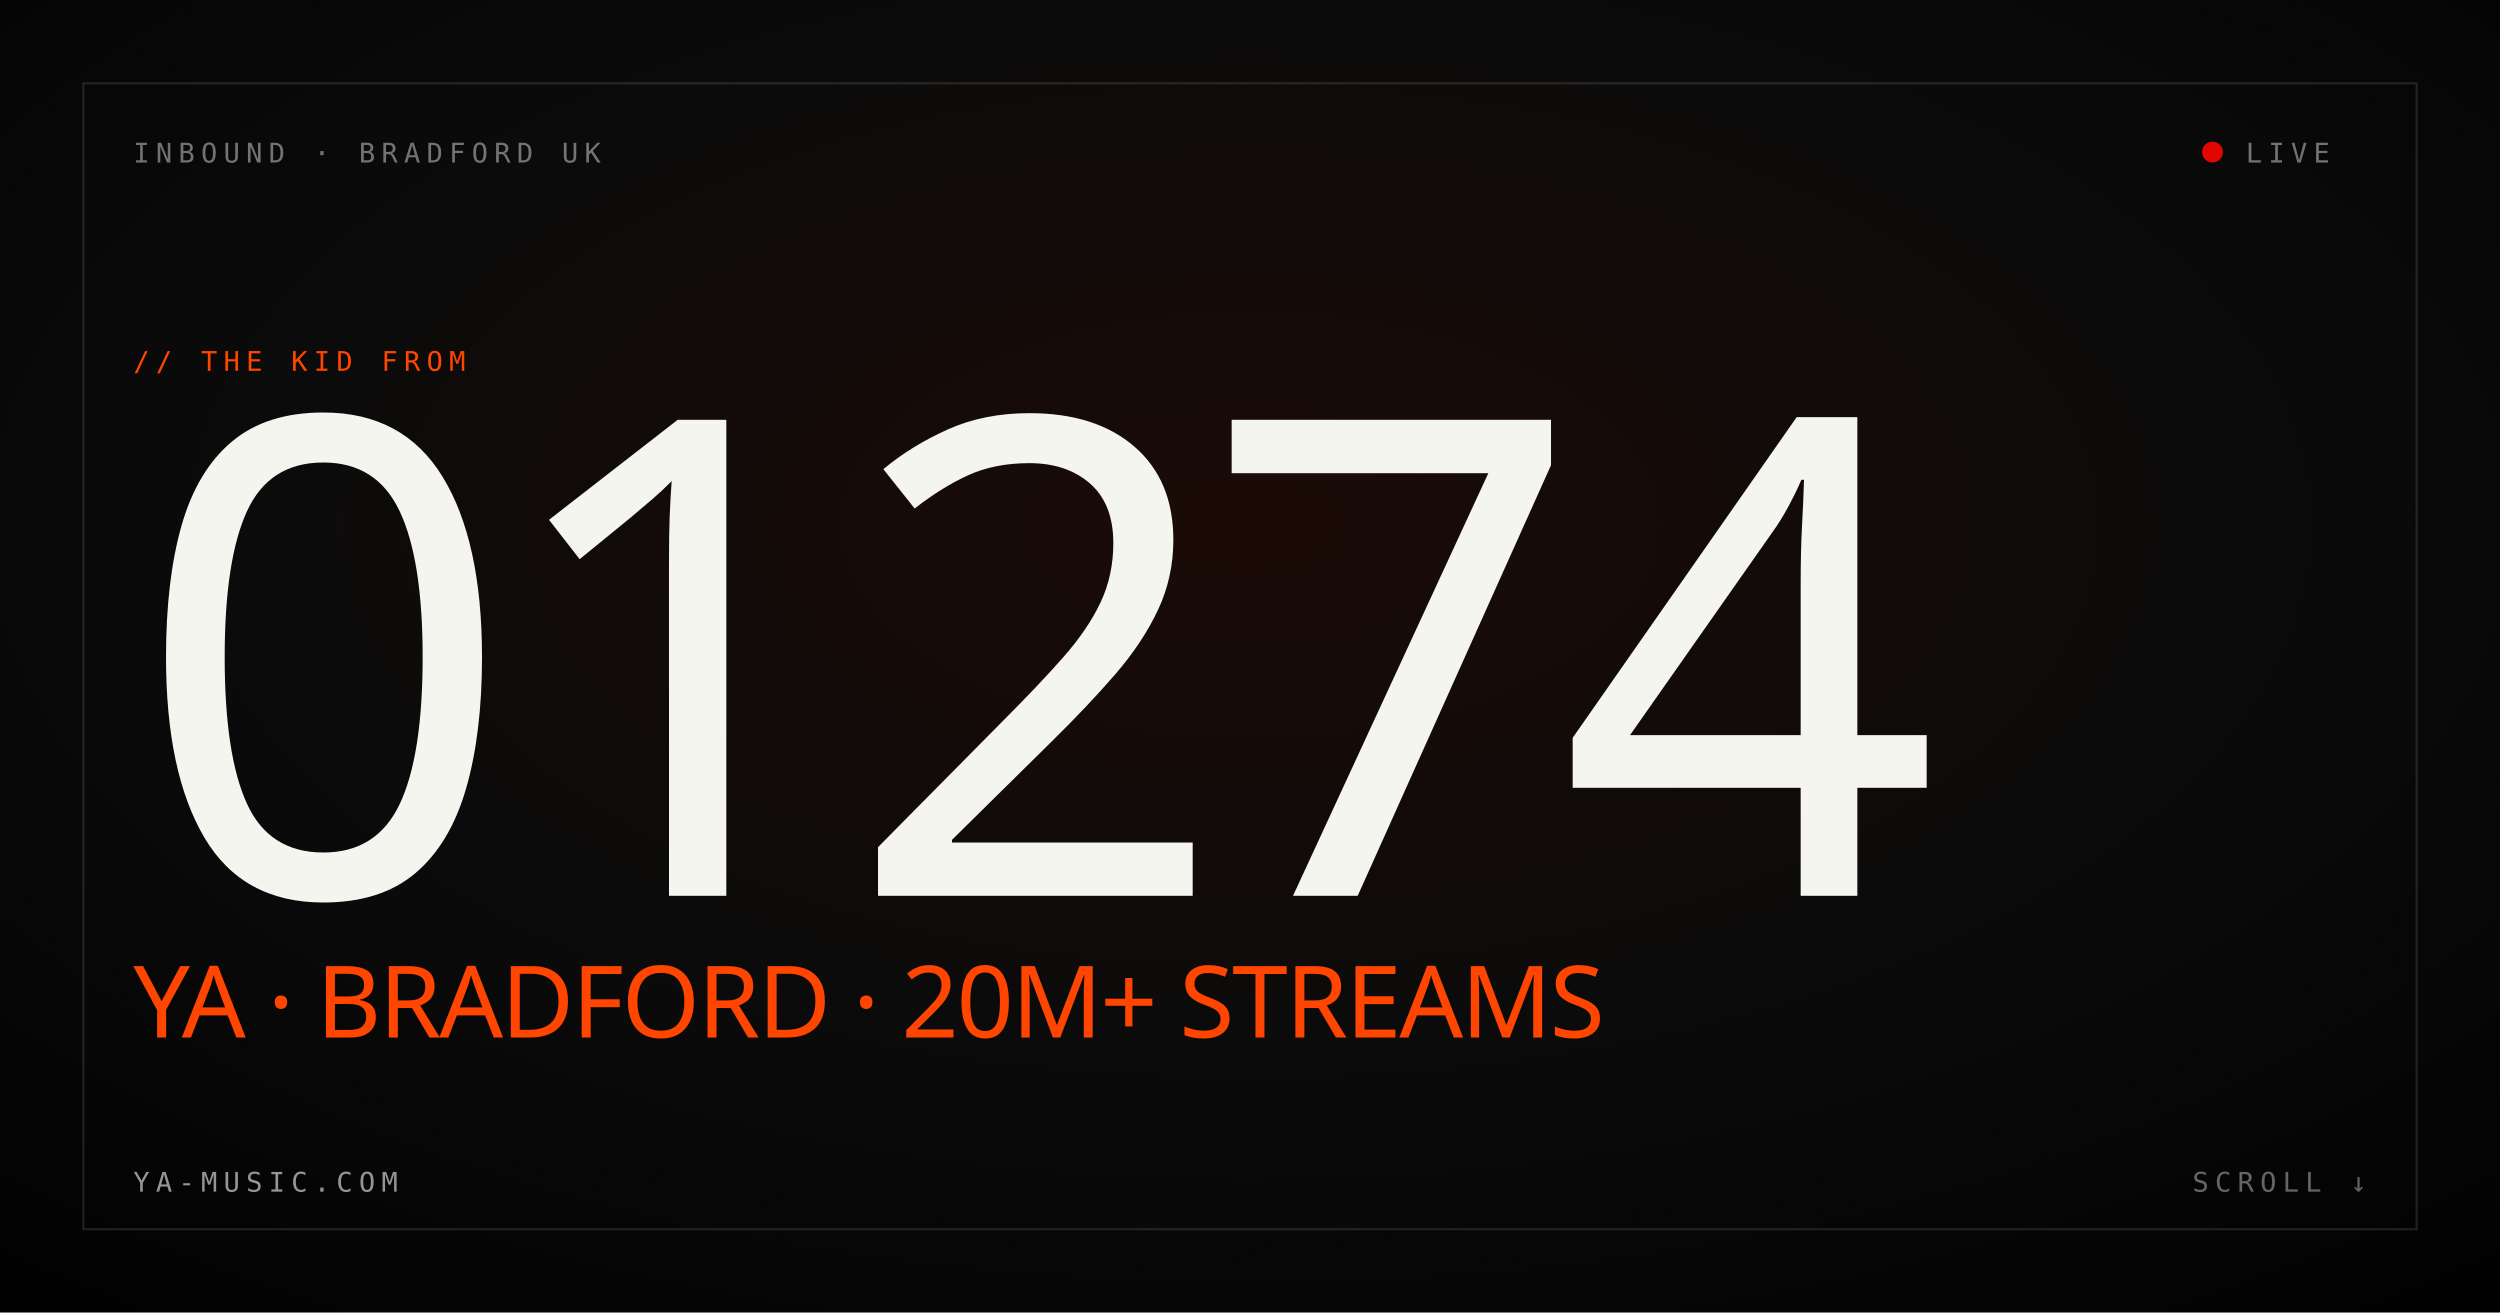
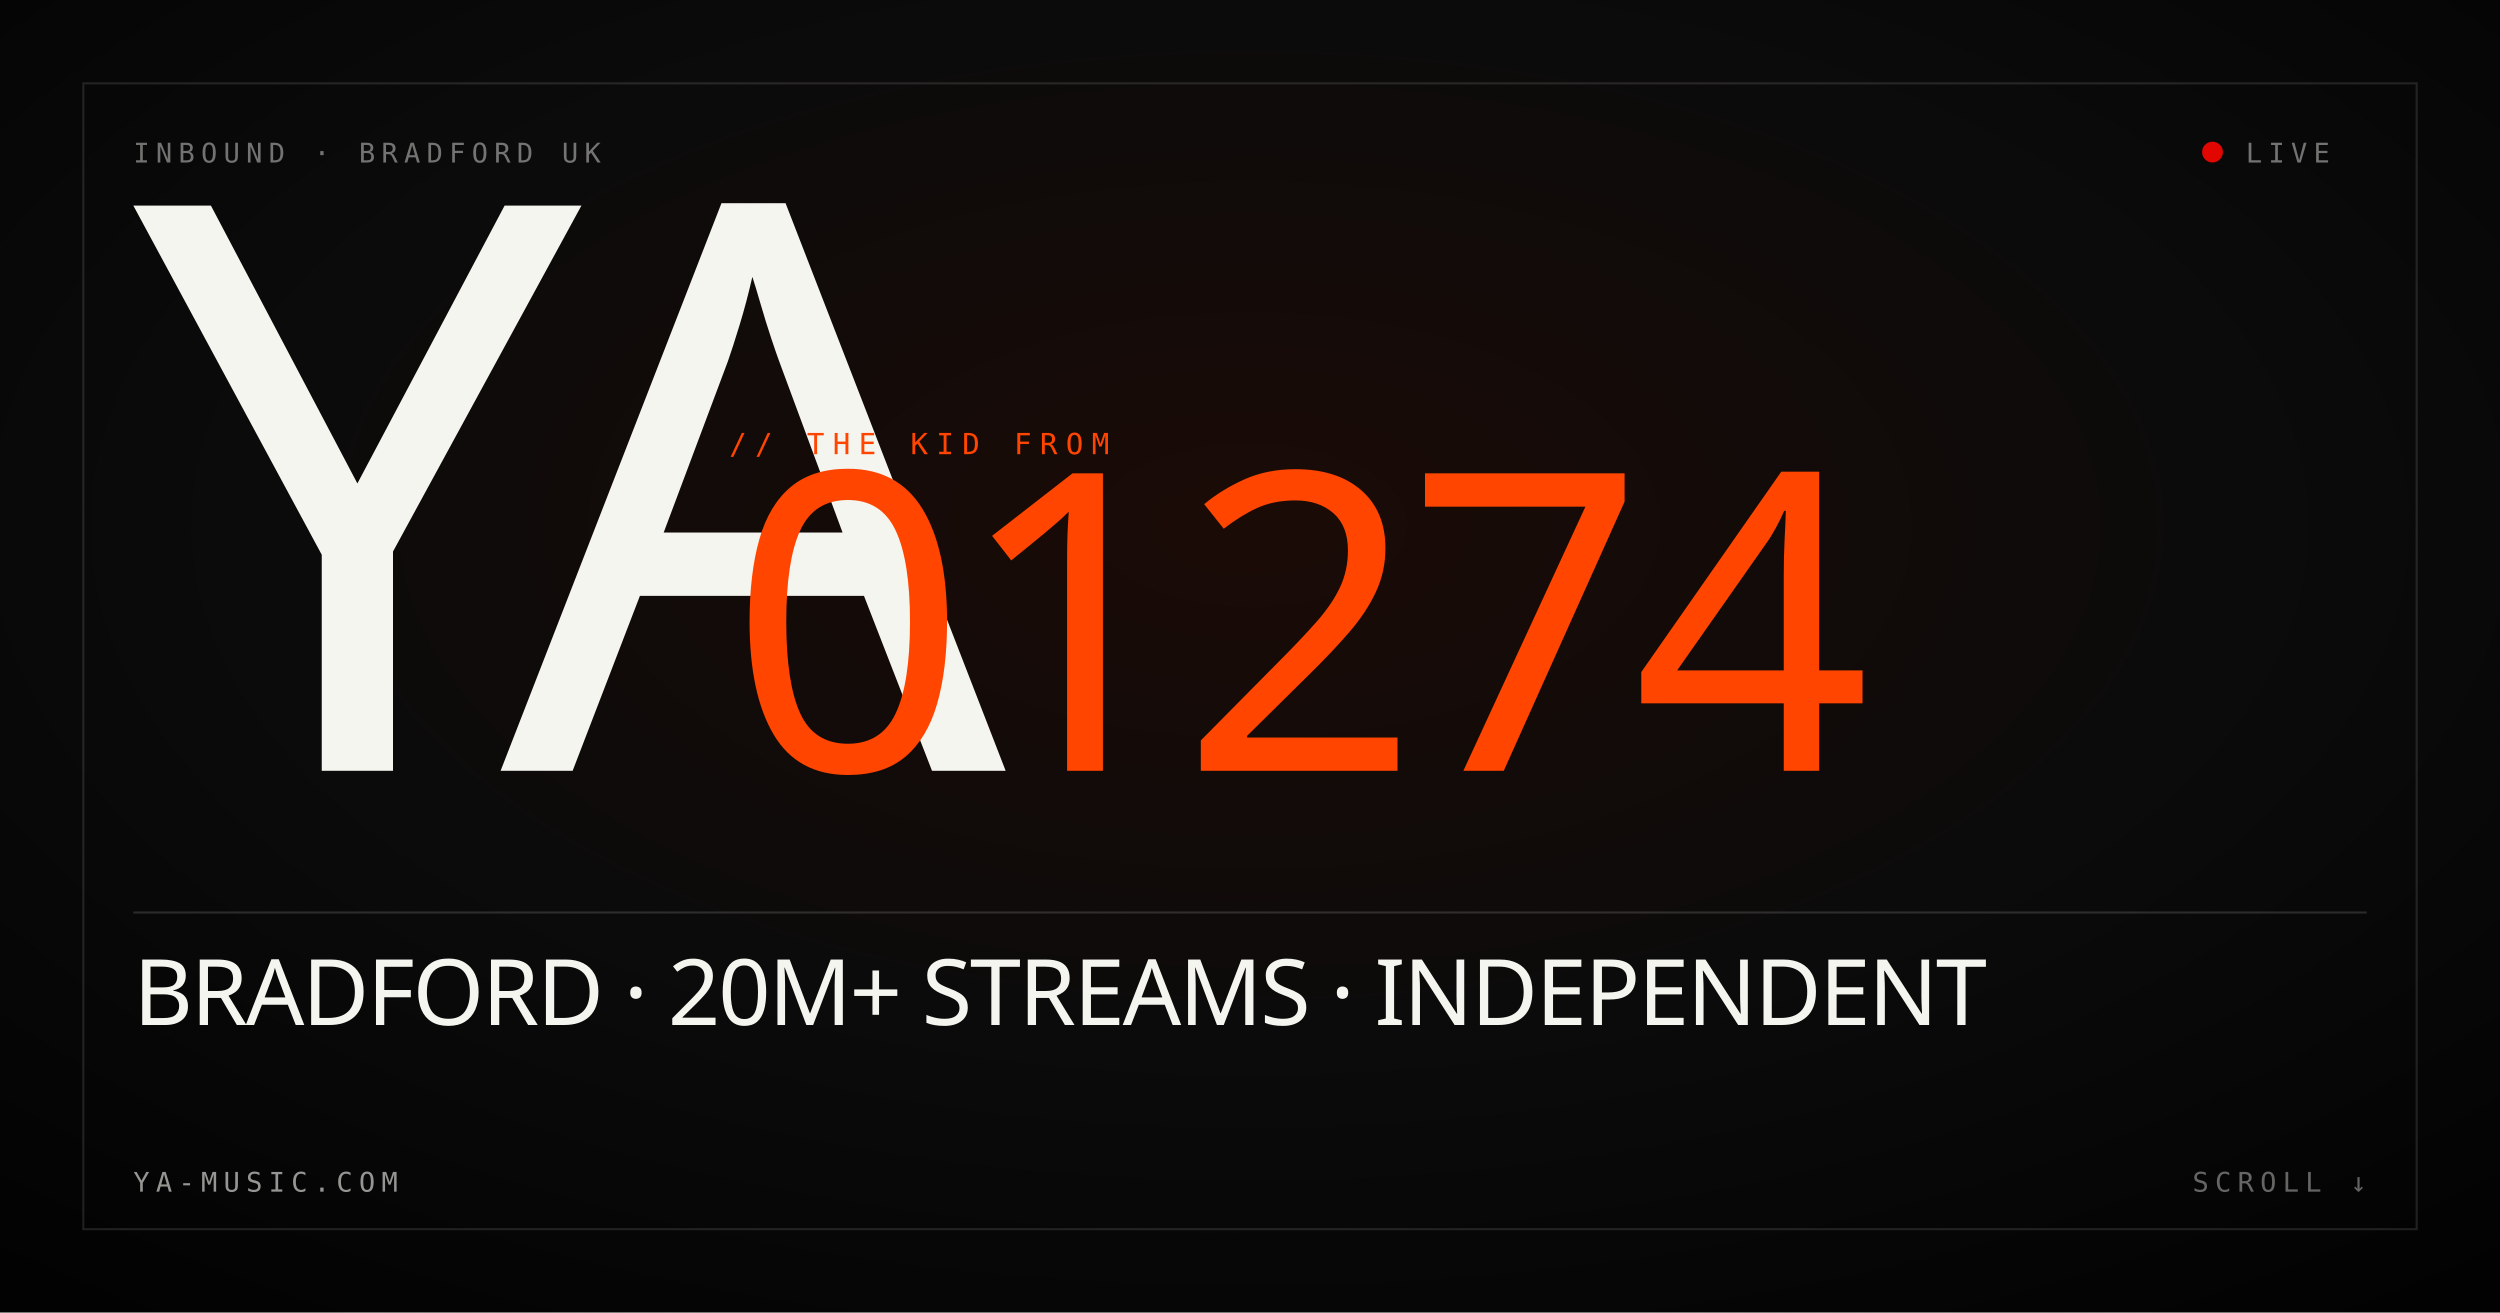
<svg xmlns="http://www.w3.org/2000/svg" width="1200" height="630" viewBox="0 0 1200 630">
  <defs>
    <radialGradient id="bgGrad" cx="50%" cy="40%" r="80%">
      <stop offset="0%" stop-color="#1a0a05" />
      <stop offset="50%" stop-color="#0a0a0a" />
      <stop offset="100%" stop-color="#000000" />
    </radialGradient>
    <filter id="grain" x="0%" y="0%" width="100%" height="100%">
      <feTurbulence type="fractalNoise" baseFrequency="0.9" numOctaves="2" stitchTiles="stitch" />
      <feColorMatrix values="0 0 0 0 1 0 0 0 0 1 0 0 0 0 1 0 0 0 0.12 0" />
      <feComposite in2="SourceGraphic" operator="in" />
    </filter>
  </defs>
  <rect width="1200" height="630" fill="url(#bgGrad)" />
  <rect width="1200" height="630" fill="#ffffff" opacity="0.06" filter="url(#grain)" />
  <rect x="40" y="40" width="1120" height="550" fill="none" stroke="#f5f5f0" stroke-opacity="0.12" stroke-width="1" />
  <text x="64" y="78" font-family="'JetBrains Mono', monospace" font-size="13" fill="#f5f5f0" fill-opacity="0.45" letter-spacing="3">INBOUND · BRADFORD UK</text>
  <circle cx="1062" cy="73" r="5" fill="#e10600" />
  <text x="1078" y="78" font-family="'JetBrains Mono', monospace" font-size="13" fill="#f5f5f0" fill-opacity="0.45" letter-spacing="3">LIVE</text>
-   <text x="64" y="178" font-family="'JetBrains Mono', monospace" font-size="13" fill="#ff4500" letter-spacing="3">// THE KID FROM</text>
-   <text x="64" y="430" font-family="'Anton', 'Bebas Neue', 'Impact', sans-serif" font-size="320" fill="#f5f5f0" letter-spacing="-12">01274</text>
-   <text x="64" y="498" font-family="'Anton', 'Bebas Neue', 'Impact', sans-serif" font-size="48" fill="#ff4500" letter-spacing="-1">YA · BRADFORD · 20M+ STREAMS</text>
+   <text x="64" y="370" font-family="'Anton', 'Bebas Neue', 'Impact', sans-serif" font-size="380" fill="#f5f5f0" letter-spacing="-16">YA</text>
+   <text x="350" y="218" font-family="'JetBrains Mono', monospace" font-size="14" fill="#ff4500" letter-spacing="4">// THE KID FROM</text>
+   <text x="350" y="370" font-family="'Anton', 'Bebas Neue', 'Impact', sans-serif" font-size="200" fill="#ff4500" letter-spacing="-6">01274</text>
+   <line x1="64" y1="438" x2="1136" y2="438" stroke="#f5f5f0" stroke-opacity="0.15" stroke-width="1" />
+   <text x="64" y="492" font-family="'Anton', 'Bebas Neue', 'Impact', sans-serif" font-size="44" fill="#f5f5f0" letter-spacing="-1">BRADFORD · 20M+ STREAMS · INDEPENDENT</text>
  <text x="64" y="572" font-family="'JetBrains Mono', monospace" font-size="13" fill="#f5f5f0" fill-opacity="0.6" letter-spacing="3">YA-MUSIC.COM</text>
  <text x="1136" y="572" font-family="'JetBrains Mono', monospace" font-size="13" fill="#f5f5f0" fill-opacity="0.4" letter-spacing="3" text-anchor="end">SCROLL ↓</text>
</svg>
